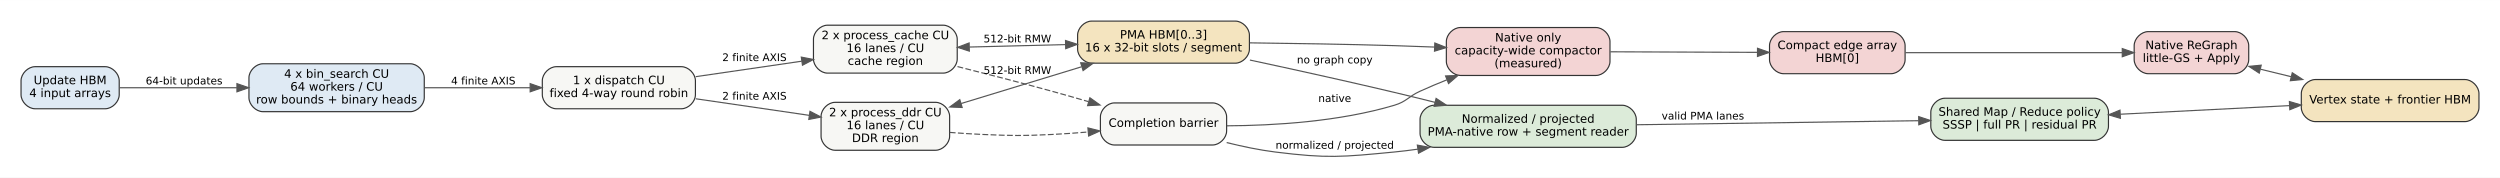
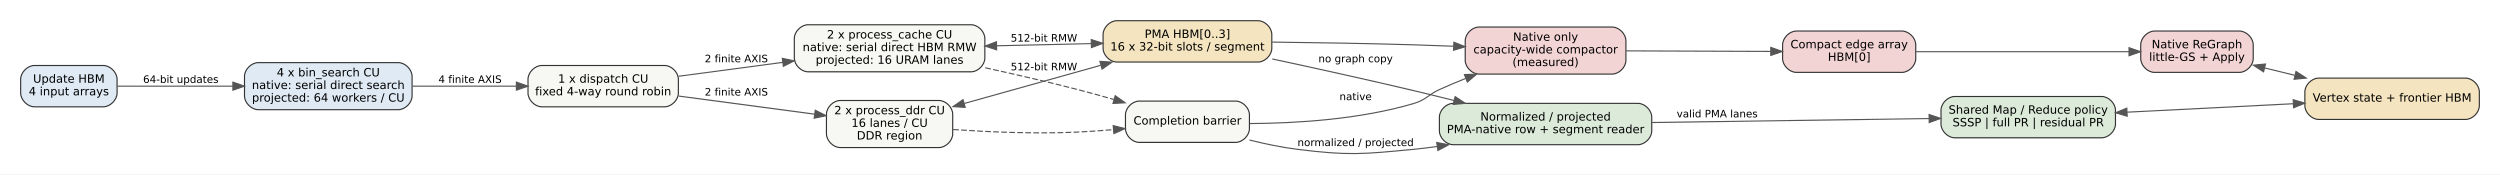
- <svg xmlns="http://www.w3.org/2000/svg" width="2139pt" height="152pt" viewBox="0.00 0.00 2139.00 151.89">
+ <svg xmlns="http://www.w3.org/2000/svg" width="2178pt" height="152pt" viewBox="0.00 0.00 2178.00 151.89">
  <g id="graph0" class="graph" transform="scale(1 1) rotate(0) translate(18 133.89)">
-     <polygon fill="white" stroke="transparent" points="-18,18 -18,-133.89 2121,-133.89 2121,18 -18,18" />
+     <polygon fill="white" stroke="transparent" points="-18,18 -18,-133.89 2160,-133.89 2160,18 -18,18" />
    <g id="node1" class="node">
      <path fill="#dfeaf4" stroke="#333333" d="M72,-76.89C72,-76.89 12,-76.89 12,-76.89 6,-76.89 0,-70.89 0,-64.89 0,-64.89 0,-52.89 0,-52.89 0,-46.89 6,-40.89 12,-40.89 12,-40.89 72,-40.89 72,-40.89 78,-40.89 84,-46.89 84,-52.89 84,-52.89 84,-64.89 84,-64.89 84,-70.89 78,-76.89 72,-76.89" />
      <text text-anchor="middle" x="42" y="-61.89" font-family="DejaVu Sans" font-size="10.00">Update HBM</text>
      <text text-anchor="middle" x="42" y="-50.89" font-family="DejaVu Sans" font-size="10.00">4 input arrays</text>
    </g>
    <g id="node2" class="node">
-       <path fill="#dfeaf4" stroke="#333333" d="M333,-79.39C333,-79.39 207,-79.39 207,-79.39 201,-79.39 195,-73.39 195,-67.39 195,-67.39 195,-50.39 195,-50.39 195,-44.39 201,-38.39 207,-38.39 207,-38.39 333,-38.39 333,-38.39 339,-38.39 345,-44.39 345,-50.39 345,-50.39 345,-67.39 345,-67.39 345,-73.39 339,-79.39 333,-79.39" />
-       <text text-anchor="middle" x="270" y="-67.39" font-family="DejaVu Sans" font-size="10.00">4 x bin_search CU</text>
-       <text text-anchor="middle" x="270" y="-56.39" font-family="DejaVu Sans" font-size="10.00">64 workers / CU</text>
-       <text text-anchor="middle" x="270" y="-45.39" font-family="DejaVu Sans" font-size="10.00">row bounds + binary heads</text>
+       <path fill="#dfeaf4" stroke="#333333" d="M329,-79.39C329,-79.39 207,-79.39 207,-79.39 201,-79.39 195,-73.39 195,-67.39 195,-67.39 195,-50.39 195,-50.39 195,-44.39 201,-38.39 207,-38.39 207,-38.39 329,-38.39 329,-38.39 335,-38.39 341,-44.39 341,-50.39 341,-50.39 341,-67.39 341,-67.39 341,-73.39 335,-79.39 329,-79.39" />
+       <text text-anchor="middle" x="268" y="-67.39" font-family="DejaVu Sans" font-size="10.00">4 x bin_search CU</text>
+       <text text-anchor="middle" x="268" y="-56.39" font-family="DejaVu Sans" font-size="10.00">native: serial direct search</text>
+       <text text-anchor="middle" x="268" y="-45.39" font-family="DejaVu Sans" font-size="10.00">projected: 64 workers / CU</text>
    </g>
    <g id="edge1" class="edge">
-       <path fill="none" stroke="#555555" d="M84.19,-58.89C112.23,-58.89 150.35,-58.89 184.68,-58.89" />
-       <polygon fill="#555555" stroke="#555555" points="184.73,-62.39 194.73,-58.89 184.73,-55.39 184.73,-62.39" />
+       <path fill="none" stroke="#555555" d="M84.09,-58.89C112.25,-58.89 150.58,-58.89 184.87,-58.89" />
+       <polygon fill="#555555" stroke="#555555" points="184.9,-62.39 194.9,-58.89 184.9,-55.39 184.9,-62.39" />
      <text text-anchor="middle" x="139.5" y="-61.69" font-family="DejaVu Sans" font-size="9.00">64-bit updates</text>
    </g>
    <g id="node3" class="node">
-       <path fill="#f7f7f4" stroke="#333333" d="M565,-76.89C565,-76.89 458,-76.89 458,-76.89 452,-76.89 446,-70.89 446,-64.89 446,-64.89 446,-52.89 446,-52.89 446,-46.89 452,-40.89 458,-40.89 458,-40.89 565,-40.89 565,-40.89 571,-40.89 577,-46.89 577,-52.89 577,-52.89 577,-64.89 577,-64.89 577,-70.89 571,-76.89 565,-76.89" />
-       <text text-anchor="middle" x="511.5" y="-61.89" font-family="DejaVu Sans" font-size="10.00">1 x dispatch CU</text>
-       <text text-anchor="middle" x="511.5" y="-50.89" font-family="DejaVu Sans" font-size="10.00">fixed 4-way round robin</text>
+       <path fill="#f7f7f4" stroke="#333333" d="M561,-76.89C561,-76.89 454,-76.89 454,-76.89 448,-76.89 442,-70.89 442,-64.89 442,-64.89 442,-52.89 442,-52.89 442,-46.89 448,-40.89 454,-40.89 454,-40.89 561,-40.89 561,-40.89 567,-40.89 573,-46.89 573,-52.89 573,-52.89 573,-64.89 573,-64.89 573,-70.89 567,-76.89 561,-76.89" />
+       <text text-anchor="middle" x="507.5" y="-61.89" font-family="DejaVu Sans" font-size="10.00">1 x dispatch CU</text>
+       <text text-anchor="middle" x="507.5" y="-50.89" font-family="DejaVu Sans" font-size="10.00">fixed 4-way round robin</text>
    </g>
    <g id="edge2" class="edge">
-       <path fill="none" stroke="#555555" d="M345.14,-58.89C373.9,-58.89 406.78,-58.89 435.61,-58.89" />
-       <polygon fill="#555555" stroke="#555555" points="435.62,-62.39 445.62,-58.89 435.62,-55.39 435.62,-62.39" />
-       <text text-anchor="middle" x="395.5" y="-61.69" font-family="DejaVu Sans" font-size="9.00">4 finite AXIS</text>
+       <path fill="none" stroke="#555555" d="M341.23,-58.89C369.91,-58.89 402.91,-58.89 431.83,-58.89" />
+       <polygon fill="#555555" stroke="#555555" points="431.88,-62.39 441.88,-58.89 431.88,-55.39 431.88,-62.39" />
+       <text text-anchor="middle" x="391.5" y="-61.69" font-family="DejaVu Sans" font-size="9.00">4 finite AXIS</text>
    </g>
    <g id="node4" class="node">
-       <path fill="#f7f7f4" stroke="#333333" d="M789,-112.39C789,-112.39 690,-112.39 690,-112.39 684,-112.39 678,-106.39 678,-100.39 678,-100.39 678,-83.39 678,-83.39 678,-77.39 684,-71.39 690,-71.39 690,-71.39 789,-71.39 789,-71.39 795,-71.39 801,-77.39 801,-83.39 801,-83.39 801,-100.39 801,-100.39 801,-106.39 795,-112.39 789,-112.39" />
-       <text text-anchor="middle" x="739.5" y="-100.39" font-family="DejaVu Sans" font-size="10.00">2 x process_cache CU</text>
-       <text text-anchor="middle" x="739.5" y="-89.39" font-family="DejaVu Sans" font-size="10.00">16 lanes / CU</text>
-       <text text-anchor="middle" x="739.5" y="-78.39" font-family="DejaVu Sans" font-size="10.00">cache region</text>
+       <path fill="#f7f7f4" stroke="#333333" d="M828,-112.39C828,-112.39 686,-112.39 686,-112.39 680,-112.39 674,-106.39 674,-100.39 674,-100.39 674,-83.39 674,-83.39 674,-77.39 680,-71.39 686,-71.39 686,-71.39 828,-71.39 828,-71.39 834,-71.39 840,-77.39 840,-83.39 840,-83.39 840,-100.39 840,-100.39 840,-106.39 834,-112.39 828,-112.39" />
+       <text text-anchor="middle" x="757" y="-100.39" font-family="DejaVu Sans" font-size="10.00">2 x process_cache CU</text>
+       <text text-anchor="middle" x="757" y="-89.39" font-family="DejaVu Sans" font-size="10.00">native: serial direct HBM RMW</text>
+       <text text-anchor="middle" x="757" y="-78.39" font-family="DejaVu Sans" font-size="10.00">projected: 16 URAM lanes</text>
    </g>
    <g id="edge3" class="edge">
-       <path fill="none" stroke="#555555" d="M577.26,-68.35C605.62,-72.49 638.96,-77.36 667.94,-81.59" />
-       <polygon fill="#555555" stroke="#555555" points="667.59,-85.08 677.99,-83.06 668.6,-78.15 667.59,-85.08" />
-       <text text-anchor="middle" x="627.5" y="-81.69" font-family="DejaVu Sans" font-size="9.00">2 finite AXIS</text>
+       <path fill="none" stroke="#555555" d="M573.2,-67.52C600.87,-71.21 633.68,-75.59 663.81,-79.6" />
+       <polygon fill="#555555" stroke="#555555" points="663.54,-83.1 673.92,-80.95 664.47,-76.16 663.54,-83.1" />
+       <text text-anchor="middle" x="623.5" y="-79.69" font-family="DejaVu Sans" font-size="9.00">2 finite AXIS</text>
    </g>
    <g id="node5" class="node">
-       <path fill="#f7f7f4" stroke="#333333" d="M782.5,-46.39C782.5,-46.39 696.5,-46.39 696.5,-46.39 690.5,-46.39 684.5,-40.39 684.5,-34.39 684.5,-34.39 684.5,-17.39 684.5,-17.39 684.5,-11.39 690.5,-5.39 696.5,-5.39 696.5,-5.39 782.5,-5.39 782.5,-5.39 788.5,-5.39 794.5,-11.39 794.5,-17.39 794.5,-17.39 794.5,-34.39 794.5,-34.39 794.5,-40.39 788.5,-46.39 782.5,-46.39" />
-       <text text-anchor="middle" x="739.5" y="-34.39" font-family="DejaVu Sans" font-size="10.00">2 x process_ddr CU</text>
-       <text text-anchor="middle" x="739.5" y="-23.39" font-family="DejaVu Sans" font-size="10.00">16 lanes / CU</text>
-       <text text-anchor="middle" x="739.5" y="-12.39" font-family="DejaVu Sans" font-size="10.00">DDR region</text>
+       <path fill="#f7f7f4" stroke="#333333" d="M800,-46.39C800,-46.39 714,-46.39 714,-46.39 708,-46.39 702,-40.39 702,-34.39 702,-34.39 702,-17.39 702,-17.39 702,-11.39 708,-5.39 714,-5.39 714,-5.39 800,-5.39 800,-5.39 806,-5.39 812,-11.39 812,-17.39 812,-17.39 812,-34.39 812,-34.39 812,-40.39 806,-46.39 800,-46.39" />
+       <text text-anchor="middle" x="757" y="-34.39" font-family="DejaVu Sans" font-size="10.00">2 x process_ddr CU</text>
+       <text text-anchor="middle" x="757" y="-23.39" font-family="DejaVu Sans" font-size="10.00">16 lanes / CU</text>
+       <text text-anchor="middle" x="757" y="-12.39" font-family="DejaVu Sans" font-size="10.00">DDR region</text>
    </g>
    <g id="edge4" class="edge">
-       <path fill="none" stroke="#555555" d="M577.26,-49.44C607.73,-44.99 643.96,-39.7 674.35,-35.26" />
-       <polygon fill="#555555" stroke="#555555" points="675.03,-38.7 684.42,-33.79 674.02,-31.77 675.03,-38.7" />
-       <text text-anchor="middle" x="627.5" y="-48.69" font-family="DejaVu Sans" font-size="9.00">2 finite AXIS</text>
+       <path fill="none" stroke="#555555" d="M573.2,-50.27C609.73,-45.4 655.22,-39.33 691.68,-34.47" />
+       <polygon fill="#555555" stroke="#555555" points="692.26,-37.92 701.71,-33.13 691.34,-30.99 692.26,-37.92" />
+       <text text-anchor="middle" x="623.5" y="-50.69" font-family="DejaVu Sans" font-size="9.00">2 finite AXIS</text>
    </g>
    <g id="node6" class="node">
-       <path fill="#f4e4bf" stroke="#333333" d="M1039,-115.89C1039,-115.89 916,-115.89 916,-115.89 910,-115.89 904,-109.89 904,-103.89 904,-103.89 904,-91.89 904,-91.89 904,-85.89 910,-79.89 916,-79.89 916,-79.89 1039,-79.89 1039,-79.89 1045,-79.89 1051,-85.89 1051,-91.89 1051,-91.89 1051,-103.89 1051,-103.89 1051,-109.89 1045,-115.89 1039,-115.89" />
-       <text text-anchor="middle" x="977.5" y="-100.89" font-family="DejaVu Sans" font-size="10.00">PMA HBM[0..3]</text>
-       <text text-anchor="middle" x="977.5" y="-89.89" font-family="DejaVu Sans" font-size="10.00">16 x 32-bit slots / segment</text>
+       <path fill="#f4e4bf" stroke="#333333" d="M1078,-115.89C1078,-115.89 955,-115.89 955,-115.89 949,-115.89 943,-109.89 943,-103.89 943,-103.89 943,-91.89 943,-91.89 943,-85.89 949,-79.89 955,-79.89 955,-79.89 1078,-79.89 1078,-79.89 1084,-79.89 1090,-85.89 1090,-91.89 1090,-91.89 1090,-103.89 1090,-103.89 1090,-109.89 1084,-115.89 1078,-115.89" />
+       <text text-anchor="middle" x="1016.5" y="-100.89" font-family="DejaVu Sans" font-size="10.00">PMA HBM[0..3]</text>
+       <text text-anchor="middle" x="1016.5" y="-89.89" font-family="DejaVu Sans" font-size="10.00">16 x 32-bit slots / segment</text>
    </g>
    <g id="edge5" class="edge">
-       <path fill="none" stroke="#555555" d="M811.39,-93.7C837.27,-94.36 866.77,-95.1 893.6,-95.79" />
-       <polygon fill="#555555" stroke="#555555" points="811.36,-90.2 801.28,-93.44 811.18,-97.19 811.36,-90.2" />
-       <polygon fill="#555555" stroke="#555555" points="893.66,-99.29 903.74,-96.04 893.84,-92.29 893.66,-99.29" />
-       <text text-anchor="middle" x="852.5" y="-97.69" font-family="DejaVu Sans" font-size="9.00">512-bit RMW</text>
+       <path fill="none" stroke="#555555" d="M850.36,-94.05C877.19,-94.67 906.3,-95.35 932.51,-95.96" />
+       <polygon fill="#555555" stroke="#555555" points="850.26,-90.54 840.18,-93.81 850.1,-97.54 850.26,-90.54" />
+       <polygon fill="#555555" stroke="#555555" points="932.71,-99.47 942.79,-96.2 932.87,-92.47 932.71,-99.47" />
+       <text text-anchor="middle" x="891.5" y="-97.69" font-family="DejaVu Sans" font-size="9.00">512-bit RMW</text>
    </g>
    <g id="node7" class="node">
-       <path fill="#f7f7f4" stroke="#333333" d="M1019.5,-45.89C1019.5,-45.89 935.5,-45.89 935.5,-45.89 929.5,-45.89 923.5,-39.89 923.5,-33.89 923.5,-33.89 923.5,-21.89 923.5,-21.89 923.5,-15.89 929.5,-9.89 935.5,-9.89 935.5,-9.89 1019.5,-9.89 1019.5,-9.89 1025.5,-9.89 1031.5,-15.89 1031.5,-21.89 1031.5,-21.89 1031.5,-33.89 1031.5,-33.89 1031.5,-39.89 1025.5,-45.89 1019.5,-45.89" />
-       <text text-anchor="middle" x="977.5" y="-25.39" font-family="DejaVu Sans" font-size="10.00">Completion barrier</text>
+       <path fill="#f7f7f4" stroke="#333333" d="M1058.5,-45.89C1058.5,-45.89 974.5,-45.89 974.5,-45.89 968.5,-45.89 962.5,-39.89 962.5,-33.89 962.5,-33.89 962.5,-21.89 962.5,-21.89 962.5,-15.89 968.5,-9.89 974.5,-9.89 974.5,-9.89 1058.5,-9.89 1058.5,-9.89 1064.5,-9.89 1070.5,-15.89 1070.5,-21.89 1070.5,-21.89 1070.5,-33.89 1070.5,-33.89 1070.5,-39.89 1064.5,-45.89 1058.5,-45.89" />
+       <text text-anchor="middle" x="1016.5" y="-25.39" font-family="DejaVu Sans" font-size="10.00">Completion barrier</text>
    </g>
    <g id="edge7" class="edge">
-       <path fill="none" stroke="#555555" stroke-dasharray="5,2" d="M801.23,-76.99C826.3,-70.7 855.61,-63.16 882,-55.89 892.13,-53.11 902.83,-50.05 913.25,-47" />
-       <polygon fill="#555555" stroke="#555555" points="914.52,-50.28 923.13,-44.1 912.55,-43.56 914.52,-50.28" />
+       <path fill="none" stroke="#555555" stroke-dasharray="5,2" d="M840.36,-74.89C866.26,-69.23 894.9,-62.63 921,-55.89 931.17,-53.27 941.9,-50.29 952.33,-47.28" />
+       <polygon fill="#555555" stroke="#555555" points="953.59,-50.56 962.21,-44.4 951.63,-43.84 953.59,-50.56" />
    </g>
    <g id="edge6" class="edge">
-       <path fill="none" stroke="#555555" d="M804.33,-45.37C836.18,-55.09 874.77,-66.86 907.33,-76.79" />
-       <polygon fill="#555555" stroke="#555555" points="805.23,-41.98 794.64,-42.41 803.19,-48.68 805.23,-41.98" />
-       <polygon fill="#555555" stroke="#555555" points="906.64,-80.24 917.23,-79.81 908.69,-73.55 906.64,-80.24" />
-       <text text-anchor="middle" x="852.5" y="-70.69" font-family="DejaVu Sans" font-size="9.00">512-bit RMW</text>
+       <path fill="none" stroke="#555555" d="M822.03,-43.8C858.08,-53.88 903.27,-66.51 940.91,-77.04" />
+       <polygon fill="#555555" stroke="#555555" points="822.87,-40.4 812.29,-41.08 820.98,-47.14 822.87,-40.4" />
+       <polygon fill="#555555" stroke="#555555" points="940.23,-80.48 950.8,-79.8 942.12,-73.74 940.23,-80.48" />
+       <text text-anchor="middle" x="891.5" y="-72.69" font-family="DejaVu Sans" font-size="9.00">512-bit RMW</text>
    </g>
    <g id="edge8" class="edge">
-       <path fill="none" stroke="#555555" stroke-dasharray="5,2" d="M794.6,-20.65C804.06,-19.92 813.81,-19.28 823,-18.89 849.2,-17.79 855.81,-17.65 882,-18.89 892,-19.37 902.58,-20.13 912.89,-21" />
-       <polygon fill="#555555" stroke="#555555" points="912.82,-24.51 923.09,-21.92 913.44,-17.54 912.82,-24.51" />
+       <path fill="none" stroke="#555555" stroke-dasharray="5,2" d="M812.34,-21.1C844.04,-18.92 884.79,-17.17 921,-18.89 931,-19.37 941.58,-20.13 951.89,-21" />
+       <polygon fill="#555555" stroke="#555555" points="951.82,-24.51 962.09,-21.92 952.44,-17.54 951.82,-24.51" />
    </g>
    <g id="node8" class="node">
-       <path fill="#f3d4d4" stroke="#333333" d="M1347.5,-110.39C1347.5,-110.39 1231.5,-110.39 1231.5,-110.39 1225.5,-110.39 1219.5,-104.39 1219.5,-98.39 1219.5,-98.39 1219.5,-81.39 1219.5,-81.39 1219.5,-75.39 1225.5,-69.39 1231.5,-69.39 1231.5,-69.39 1347.5,-69.39 1347.5,-69.39 1353.5,-69.39 1359.5,-75.39 1359.5,-81.39 1359.5,-81.39 1359.5,-98.39 1359.5,-98.39 1359.5,-104.39 1353.5,-110.39 1347.5,-110.39" />
-       <text text-anchor="middle" x="1289.5" y="-98.39" font-family="DejaVu Sans" font-size="10.00">Native only</text>
-       <text text-anchor="middle" x="1289.5" y="-87.39" font-family="DejaVu Sans" font-size="10.00">capacity-wide compactor</text>
-       <text text-anchor="middle" x="1289.5" y="-76.39" font-family="DejaVu Sans" font-size="10.00">(measured)</text>
+       <path fill="#f3d4d4" stroke="#333333" d="M1386.5,-110.39C1386.5,-110.39 1270.5,-110.39 1270.5,-110.39 1264.5,-110.39 1258.5,-104.39 1258.5,-98.39 1258.5,-98.39 1258.5,-81.39 1258.5,-81.39 1258.5,-75.39 1264.5,-69.39 1270.5,-69.39 1270.5,-69.39 1386.5,-69.39 1386.5,-69.39 1392.5,-69.39 1398.5,-75.39 1398.5,-81.39 1398.5,-81.39 1398.5,-98.39 1398.5,-98.39 1398.5,-104.39 1392.5,-110.39 1386.5,-110.39" />
+       <text text-anchor="middle" x="1328.5" y="-98.39" font-family="DejaVu Sans" font-size="10.00">Native only</text>
+       <text text-anchor="middle" x="1328.5" y="-87.39" font-family="DejaVu Sans" font-size="10.00">capacity-wide compactor</text>
+       <text text-anchor="middle" x="1328.5" y="-76.39" font-family="DejaVu Sans" font-size="10.00">(measured)</text>
    </g>
    <g id="edge10" class="edge">
-       <path fill="none" stroke="#555555" d="M1051.3,-97.28C1088.34,-96.84 1134.08,-96.11 1175,-94.89 1186.13,-94.56 1197.87,-94.14 1209.42,-93.67" />
-       <polygon fill="#555555" stroke="#555555" points="1209.64,-97.16 1219.49,-93.25 1209.35,-90.17 1209.64,-97.16" />
+       <path fill="none" stroke="#555555" d="M1090.3,-97.28C1127.34,-96.84 1173.08,-96.11 1214,-94.89 1225.13,-94.56 1236.87,-94.14 1248.42,-93.67" />
+       <polygon fill="#555555" stroke="#555555" points="1248.64,-97.16 1258.49,-93.25 1248.35,-90.17 1248.64,-97.16" />
    </g>
    <g id="node11" class="node">
-       <path fill="#dcebd9" stroke="#333333" d="M1370,-43.89C1370,-43.89 1209,-43.89 1209,-43.89 1203,-43.89 1197,-37.89 1197,-31.89 1197,-31.89 1197,-19.89 1197,-19.89 1197,-13.89 1203,-7.89 1209,-7.89 1209,-7.89 1370,-7.89 1370,-7.89 1376,-7.89 1382,-13.89 1382,-19.89 1382,-19.89 1382,-31.89 1382,-31.89 1382,-37.89 1376,-43.89 1370,-43.89" />
-       <text text-anchor="middle" x="1289.5" y="-28.89" font-family="DejaVu Sans" font-size="10.00">Normalized / projected</text>
-       <text text-anchor="middle" x="1289.5" y="-17.89" font-family="DejaVu Sans" font-size="10.00">PMA-native row + segment reader</text>
+       <path fill="#dcebd9" stroke="#333333" d="M1409,-43.89C1409,-43.89 1248,-43.89 1248,-43.89 1242,-43.89 1236,-37.89 1236,-31.89 1236,-31.89 1236,-19.89 1236,-19.89 1236,-13.89 1242,-7.89 1248,-7.89 1248,-7.89 1409,-7.89 1409,-7.89 1415,-7.89 1421,-13.89 1421,-19.89 1421,-19.89 1421,-31.89 1421,-31.89 1421,-37.89 1415,-43.89 1409,-43.89" />
+       <text text-anchor="middle" x="1328.5" y="-28.89" font-family="DejaVu Sans" font-size="10.00">Normalized / projected</text>
+       <text text-anchor="middle" x="1328.5" y="-17.89" font-family="DejaVu Sans" font-size="10.00">PMA-native row + segment reader</text>
    </g>
    <g id="edge15" class="edge">
-       <path fill="none" stroke="#555555" d="M1051.42,-82.57C1088.5,-74.61 1134.22,-64.56 1175,-54.89 1186.29,-52.22 1198.18,-49.3 1209.84,-46.37" />
-       <polygon fill="#555555" stroke="#555555" points="1210.73,-49.75 1219.57,-43.91 1209.02,-42.97 1210.73,-49.75" />
-       <text text-anchor="middle" x="1124" y="-79.69" font-family="DejaVu Sans" font-size="9.00">no graph copy</text>
+       <path fill="none" stroke="#555555" d="M1090.42,-82.57C1127.5,-74.61 1173.22,-64.56 1214,-54.89 1225.29,-52.22 1237.18,-49.3 1248.84,-46.37" />
+       <polygon fill="#555555" stroke="#555555" points="1249.73,-49.75 1258.57,-43.91 1248.02,-42.97 1249.73,-49.75" />
+       <text text-anchor="middle" x="1163" y="-79.69" font-family="DejaVu Sans" font-size="9.00">no graph copy</text>
    </g>
    <g id="edge9" class="edge">
-       <path fill="none" stroke="#555555" d="M1031.73,-26.3C1071.89,-26.51 1127.94,-29.84 1175,-43.89 1185.67,-47.08 1186.86,-51.28 1197,-55.89 1204.35,-59.24 1212.13,-62.52 1219.92,-65.64" />
-       <polygon fill="#555555" stroke="#555555" points="1218.83,-68.97 1229.42,-69.36 1221.38,-62.45 1218.83,-68.97" />
-       <text text-anchor="middle" x="1124" y="-46.69" font-family="DejaVu Sans" font-size="9.00">native</text>
+       <path fill="none" stroke="#555555" d="M1070.73,-26.3C1110.89,-26.51 1166.94,-29.84 1214,-43.89 1224.67,-47.08 1225.86,-51.28 1236,-55.89 1243.35,-59.24 1251.13,-62.52 1258.92,-65.64" />
+       <polygon fill="#555555" stroke="#555555" points="1257.83,-68.97 1268.42,-69.36 1260.38,-62.45 1257.83,-68.97" />
+       <text text-anchor="middle" x="1163" y="-46.69" font-family="DejaVu Sans" font-size="9.00">native</text>
    </g>
    <g id="edge14" class="edge">
-       <path fill="none" stroke="#555555" d="M1031.53,-11.97C1044.94,-8.62 1059.39,-5.6 1073,-3.89 1117.98,1.73 1129.87,0.44 1175,-3.89 1181.58,-4.53 1188.34,-5.36 1195.13,-6.33" />
-       <polygon fill="#555555" stroke="#555555" points="1194.67,-9.8 1205.09,-7.85 1195.73,-2.88 1194.67,-9.8" />
-       <text text-anchor="middle" x="1124" y="-6.69" font-family="DejaVu Sans" font-size="9.00">normalized / projected</text>
+       <path fill="none" stroke="#555555" d="M1070.53,-11.97C1083.94,-8.62 1098.39,-5.6 1112,-3.89 1156.98,1.73 1168.87,0.44 1214,-3.89 1220.58,-4.53 1227.34,-5.36 1234.13,-6.33" />
+       <polygon fill="#555555" stroke="#555555" points="1233.67,-9.8 1244.09,-7.85 1234.73,-2.88 1233.67,-9.8" />
+       <text text-anchor="middle" x="1163" y="-6.69" font-family="DejaVu Sans" font-size="9.00">normalized / projected</text>
    </g>
    <g id="node9" class="node">
-       <path fill="#f3d4d4" stroke="#333333" d="M1600,-106.89C1600,-106.89 1508,-106.89 1508,-106.89 1502,-106.89 1496,-100.89 1496,-94.89 1496,-94.89 1496,-82.89 1496,-82.89 1496,-76.89 1502,-70.89 1508,-70.89 1508,-70.89 1600,-70.89 1600,-70.89 1606,-70.89 1612,-76.89 1612,-82.89 1612,-82.89 1612,-94.89 1612,-94.89 1612,-100.89 1606,-106.89 1600,-106.89" />
-       <text text-anchor="middle" x="1554" y="-91.89" font-family="DejaVu Sans" font-size="10.00">Compact edge array</text>
-       <text text-anchor="middle" x="1554" y="-80.89" font-family="DejaVu Sans" font-size="10.00">HBM[0]</text>
+       <path fill="#f3d4d4" stroke="#333333" d="M1639,-106.89C1639,-106.89 1547,-106.89 1547,-106.89 1541,-106.89 1535,-100.89 1535,-94.89 1535,-94.89 1535,-82.89 1535,-82.89 1535,-76.89 1541,-70.89 1547,-70.89 1547,-70.89 1639,-70.89 1639,-70.89 1645,-70.89 1651,-76.89 1651,-82.89 1651,-82.89 1651,-94.89 1651,-94.89 1651,-100.89 1645,-106.89 1639,-106.89" />
+       <text text-anchor="middle" x="1593" y="-91.89" font-family="DejaVu Sans" font-size="10.00">Compact edge array</text>
+       <text text-anchor="middle" x="1593" y="-80.89" font-family="DejaVu Sans" font-size="10.00">HBM[0]</text>
    </g>
    <g id="edge11" class="edge">
-       <path fill="none" stroke="#555555" d="M1359.81,-89.63C1398.71,-89.48 1447.04,-89.3 1485.62,-89.15" />
-       <polygon fill="#555555" stroke="#555555" points="1485.73,-92.65 1495.72,-89.11 1485.7,-85.65 1485.73,-92.65" />
+       <path fill="none" stroke="#555555" d="M1398.81,-89.63C1437.71,-89.48 1486.04,-89.3 1524.62,-89.15" />
+       <polygon fill="#555555" stroke="#555555" points="1524.73,-92.65 1534.72,-89.11 1524.7,-85.65 1524.73,-92.65" />
    </g>
    <g id="node10" class="node">
-       <path fill="#f3d4d4" stroke="#333333" d="M1894,-106.89C1894,-106.89 1820,-106.89 1820,-106.89 1814,-106.89 1808,-100.89 1808,-94.89 1808,-94.89 1808,-82.89 1808,-82.89 1808,-76.89 1814,-70.89 1820,-70.89 1820,-70.89 1894,-70.89 1894,-70.89 1900,-70.89 1906,-76.89 1906,-82.89 1906,-82.89 1906,-94.89 1906,-94.89 1906,-100.89 1900,-106.89 1894,-106.89" />
-       <text text-anchor="middle" x="1857" y="-91.89" font-family="DejaVu Sans" font-size="10.00">Native ReGraph</text>
-       <text text-anchor="middle" x="1857" y="-80.89" font-family="DejaVu Sans" font-size="10.00">little-GS + Apply</text>
+       <path fill="#f3d4d4" stroke="#333333" d="M1933,-106.89C1933,-106.89 1859,-106.89 1859,-106.89 1853,-106.89 1847,-100.89 1847,-94.89 1847,-94.89 1847,-82.89 1847,-82.89 1847,-76.89 1853,-70.89 1859,-70.89 1859,-70.89 1933,-70.89 1933,-70.89 1939,-70.89 1945,-76.89 1945,-82.89 1945,-82.89 1945,-94.89 1945,-94.89 1945,-100.89 1939,-106.89 1933,-106.89" />
+       <text text-anchor="middle" x="1896" y="-91.89" font-family="DejaVu Sans" font-size="10.00">Native ReGraph</text>
+       <text text-anchor="middle" x="1896" y="-80.89" font-family="DejaVu Sans" font-size="10.00">little-GS + Apply</text>
    </g>
    <g id="edge12" class="edge">
-       <path fill="none" stroke="#555555" d="M1612.32,-88.89C1665.53,-88.89 1744.34,-88.89 1797.81,-88.89" />
-       <polygon fill="#555555" stroke="#555555" points="1797.82,-92.39 1807.82,-88.89 1797.82,-85.39 1797.82,-92.39" />
+       <path fill="none" stroke="#555555" d="M1651.32,-88.89C1704.53,-88.89 1783.34,-88.89 1836.81,-88.89" />
+       <polygon fill="#555555" stroke="#555555" points="1836.82,-92.39 1846.82,-88.89 1836.82,-85.39 1836.82,-92.39" />
    </g>
    <g id="node13" class="node">
-       <path fill="#f4e4bf" stroke="#333333" d="M2091,-65.89C2091,-65.89 1963,-65.89 1963,-65.89 1957,-65.89 1951,-59.89 1951,-53.89 1951,-53.89 1951,-41.89 1951,-41.89 1951,-35.89 1957,-29.89 1963,-29.89 1963,-29.89 2091,-29.89 2091,-29.89 2097,-29.89 2103,-35.89 2103,-41.89 2103,-41.89 2103,-53.89 2103,-53.89 2103,-59.89 2097,-65.89 2091,-65.89" />
-       <text text-anchor="middle" x="2027" y="-45.39" font-family="DejaVu Sans" font-size="10.00">Vertex state + frontier HBM</text>
+       <path fill="#f4e4bf" stroke="#333333" d="M2130,-65.89C2130,-65.89 2002,-65.89 2002,-65.89 1996,-65.89 1990,-59.89 1990,-53.89 1990,-53.89 1990,-41.89 1990,-41.89 1990,-35.89 1996,-29.89 2002,-29.89 2002,-29.89 2130,-29.89 2130,-29.89 2136,-29.89 2142,-35.89 2142,-41.89 2142,-41.89 2142,-53.89 2142,-53.89 2142,-59.89 2136,-65.89 2130,-65.89" />
+       <text text-anchor="middle" x="2066" y="-45.39" font-family="DejaVu Sans" font-size="10.00">Vertex state + frontier HBM</text>
    </g>
    <g id="edge13" class="edge">
-       <path fill="none" stroke="#555555" d="M1916.13,-74.71C1924.57,-72.65 1933.4,-70.49 1942.22,-68.34" />
-       <polygon fill="#555555" stroke="#555555" points="1915.03,-71.37 1906.14,-77.15 1916.69,-78.18 1915.03,-71.37" />
-       <polygon fill="#555555" stroke="#555555" points="1943.27,-71.69 1952.16,-65.92 1941.61,-64.89 1943.27,-71.69" />
+       <path fill="none" stroke="#555555" d="M1955.13,-74.71C1963.57,-72.65 1972.4,-70.49 1981.22,-68.34" />
+       <polygon fill="#555555" stroke="#555555" points="1954.03,-71.37 1945.14,-77.15 1955.69,-78.18 1954.03,-71.37" />
+       <polygon fill="#555555" stroke="#555555" points="1982.27,-71.69 1991.16,-65.92 1980.61,-64.89 1982.27,-71.69" />
    </g>
    <g id="node12" class="node">
-       <path fill="#dcebd9" stroke="#333333" d="M1774,-49.89C1774,-49.89 1646,-49.89 1646,-49.89 1640,-49.89 1634,-43.89 1634,-37.89 1634,-37.89 1634,-25.89 1634,-25.89 1634,-19.89 1640,-13.89 1646,-13.89 1646,-13.89 1774,-13.89 1774,-13.89 1780,-13.89 1786,-19.89 1786,-25.89 1786,-25.89 1786,-37.89 1786,-37.89 1786,-43.89 1780,-49.89 1774,-49.89" />
-       <text text-anchor="middle" x="1710" y="-34.89" font-family="DejaVu Sans" font-size="10.00">Shared Map / Reduce policy</text>
-       <text text-anchor="middle" x="1710" y="-23.89" font-family="DejaVu Sans" font-size="10.00">SSSP | full PR | residual PR</text>
+       <path fill="#dcebd9" stroke="#333333" d="M1813,-49.89C1813,-49.89 1685,-49.89 1685,-49.89 1679,-49.89 1673,-43.89 1673,-37.89 1673,-37.89 1673,-25.89 1673,-25.89 1673,-19.89 1679,-13.89 1685,-13.89 1685,-13.89 1813,-13.89 1813,-13.89 1819,-13.89 1825,-19.89 1825,-25.89 1825,-25.89 1825,-37.89 1825,-37.89 1825,-43.89 1819,-49.89 1813,-49.89" />
+       <text text-anchor="middle" x="1749" y="-34.89" font-family="DejaVu Sans" font-size="10.00">Shared Map / Reduce policy</text>
+       <text text-anchor="middle" x="1749" y="-23.89" font-family="DejaVu Sans" font-size="10.00">SSSP | full PR | residual PR</text>
    </g>
    <g id="edge16" class="edge">
-       <path fill="none" stroke="#555555" d="M1382.08,-27.21C1453.96,-28.24 1553.29,-29.66 1623.55,-30.67" />
-       <polygon fill="#555555" stroke="#555555" points="1623.64,-34.17 1633.69,-30.82 1623.74,-27.17 1623.64,-34.17" />
-       <text text-anchor="middle" x="1439" y="-31.69" font-family="DejaVu Sans" font-size="9.00">valid PMA lanes</text>
+       <path fill="none" stroke="#555555" d="M1421.08,-27.21C1492.96,-28.24 1592.29,-29.66 1662.55,-30.67" />
+       <polygon fill="#555555" stroke="#555555" points="1662.64,-34.17 1672.69,-30.82 1662.74,-27.17 1662.64,-34.17" />
+       <text text-anchor="middle" x="1478" y="-31.69" font-family="DejaVu Sans" font-size="9.00">valid PMA lanes</text>
    </g>
    <g id="edge17" class="edge">
-       <path fill="none" stroke="#555555" d="M1796.18,-36.22C1841.11,-38.5 1896.07,-41.29 1940.97,-43.58" />
-       <polygon fill="#555555" stroke="#555555" points="1796.21,-32.72 1786.05,-35.71 1795.86,-39.71 1796.21,-32.72" />
-       <polygon fill="#555555" stroke="#555555" points="1940.81,-47.07 1950.98,-44.08 1941.17,-40.08 1940.81,-47.07" />
+       <path fill="none" stroke="#555555" d="M1835.18,-36.22C1880.11,-38.5 1935.07,-41.29 1979.97,-43.58" />
+       <polygon fill="#555555" stroke="#555555" points="1835.21,-32.72 1825.05,-35.71 1834.86,-39.71 1835.21,-32.72" />
+       <polygon fill="#555555" stroke="#555555" points="1979.81,-47.07 1989.98,-44.08 1980.17,-40.08 1979.81,-47.07" />
    </g>
  </g>
</svg>
